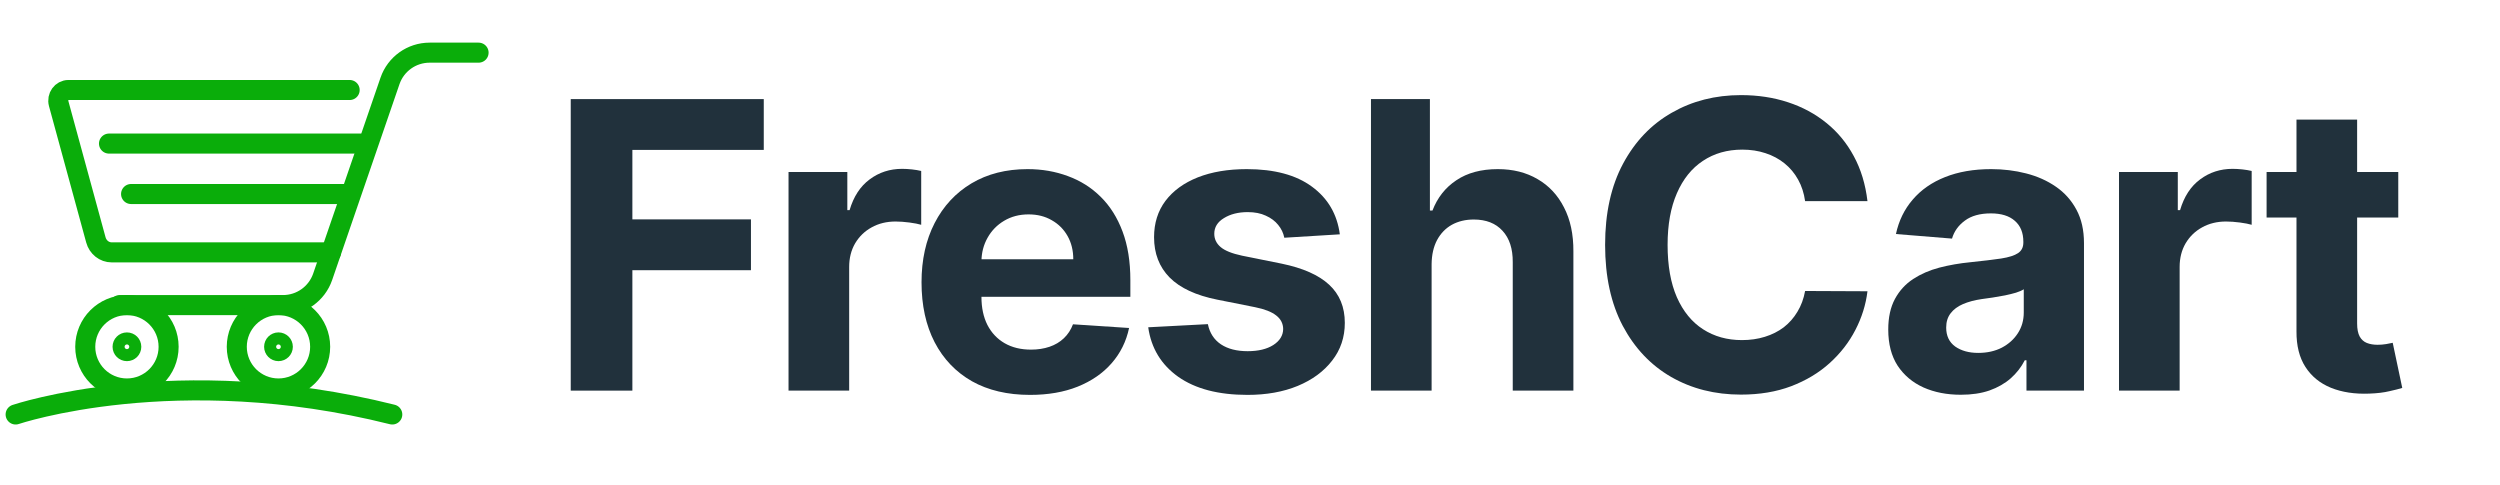
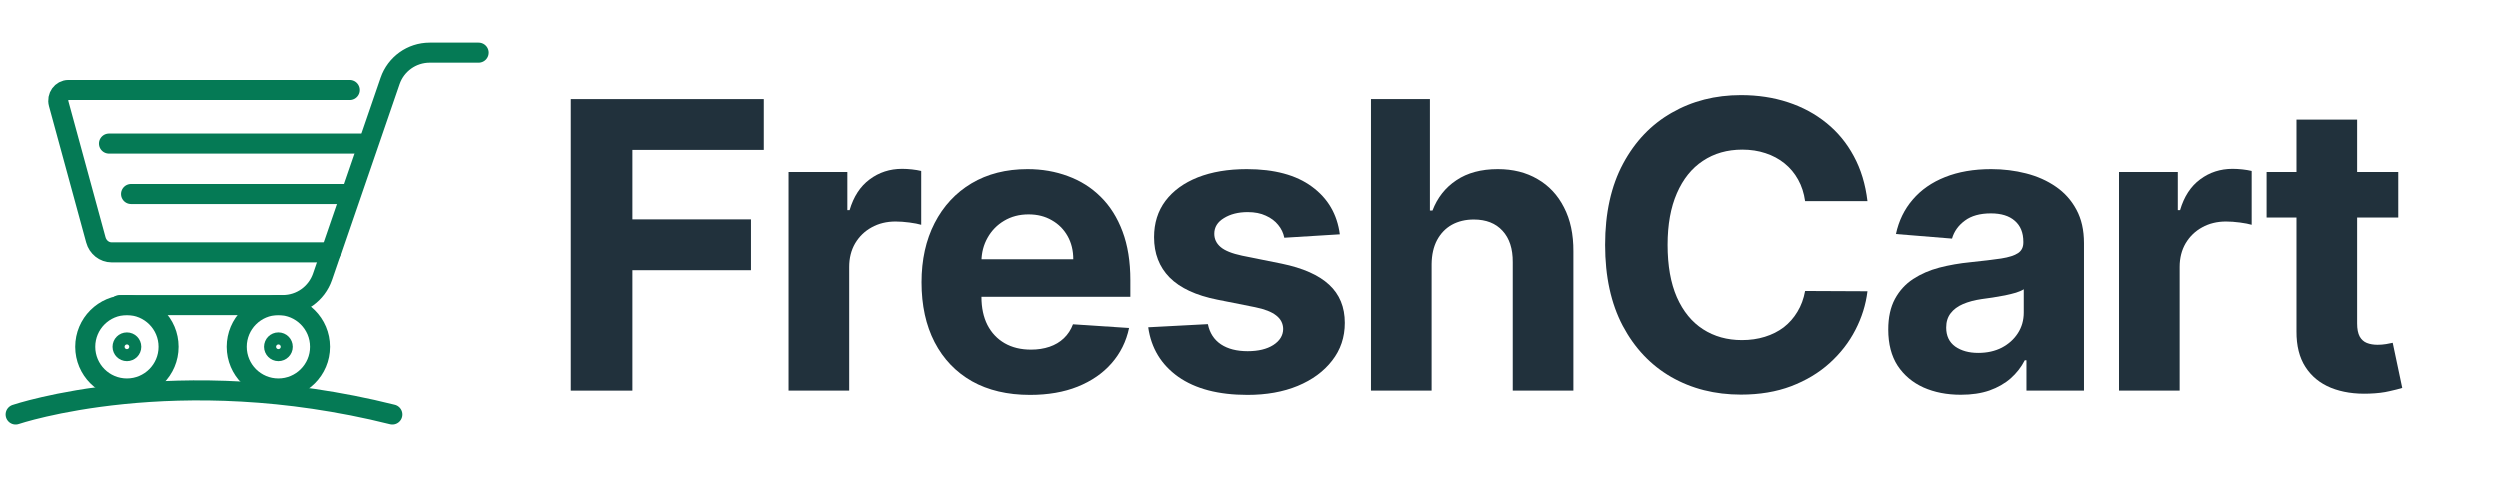
<svg xmlns="http://www.w3.org/2000/svg" width="160" height="31" viewBox="0 0 160 31" fill="none">
-   <path d="M8.123 24.862C9.597 24.862 10.791 23.667 10.791 22.194C10.791 20.721 9.597 19.526 8.123 19.526C6.65 19.526 5.456 20.721 5.456 22.194C5.456 23.667 6.65 24.862 8.123 24.862Z" stroke="#0AAD0A" stroke-width="1.283" stroke-miterlimit="10" stroke-linecap="round" />
-   <path d="M6.976 9.189H23.115" stroke="#0AAD0A" stroke-width="1.283" stroke-miterlimit="10" stroke-linecap="round" />
-   <path d="M8.389 12.417H22.409" stroke="#0AAD0A" stroke-width="1.283" stroke-miterlimit="10" stroke-linecap="round" />
-   <path d="M7.661 19.525H18.114C19.259 19.525 20.278 18.798 20.651 17.714L24.959 5.181C25.331 4.098 26.349 3.37 27.495 3.37H30.629" stroke="#0AAD0A" stroke-width="1.283" stroke-miterlimit="10" stroke-linecap="round" />
-   <path d="M8.124 22.579C8.336 22.579 8.509 22.407 8.509 22.194C8.509 21.981 8.336 21.809 8.124 21.809C7.911 21.809 7.738 21.981 7.738 22.194C7.738 22.407 7.911 22.579 8.124 22.579Z" stroke="#0AAD0A" stroke-width="1.069" stroke-miterlimit="10" stroke-linecap="round" />
-   <path d="M17.822 24.862C19.296 24.862 20.49 23.667 20.49 22.194C20.49 20.721 19.296 19.526 17.822 19.526C16.349 19.526 15.154 20.721 15.154 22.194C15.154 23.667 16.349 24.862 17.822 24.862Z" stroke="#0AAD0A" stroke-width="1.283" stroke-miterlimit="10" stroke-linecap="round" />
-   <path d="M17.822 22.579C18.035 22.579 18.208 22.407 18.208 22.194C18.208 21.981 18.035 21.808 17.822 21.808C17.61 21.808 17.437 21.981 17.437 22.194C17.437 22.407 17.61 22.579 17.822 22.579Z" stroke="#0AAD0A" stroke-width="1.069" stroke-miterlimit="10" stroke-linecap="round" />
-   <path d="M21.187 16.152H7.148C6.678 16.152 6.265 15.826 6.136 15.352L3.755 6.629C3.636 6.194 3.947 5.76 4.379 5.76H22.378" stroke="#0AAD0A" stroke-width="1.283" stroke-miterlimit="10" stroke-linecap="round" />
-   <path d="M1 26.527C1 26.527 11.26 23.055 25.106 26.527" stroke="#0AAD0A" stroke-width="1.283" stroke-miterlimit="10" stroke-linecap="round" />
+   <path d="M8.123 24.862C9.597 24.862 10.791 23.667 10.791 22.194C10.791 20.721 9.597 19.526 8.123 19.526C6.65 19.526 5.456 20.721 5.456 22.194C5.456 23.667 6.65 24.862 8.123 24.862Z" stroke="#057A55" stroke-width="1.283" stroke-miterlimit="10" stroke-linecap="round" />
+   <path d="M6.976 9.189H23.115" stroke="#057A55" stroke-width="1.283" stroke-miterlimit="10" stroke-linecap="round" />
+   <path d="M8.389 12.417H22.409" stroke="#057A55" stroke-width="1.283" stroke-miterlimit="10" stroke-linecap="round" />
+   <path d="M7.661 19.525H18.114C19.259 19.525 20.278 18.798 20.651 17.714L24.959 5.181C25.331 4.098 26.349 3.37 27.495 3.37H30.629" stroke="#057A55" stroke-width="1.283" stroke-miterlimit="10" stroke-linecap="round" />
+   <path d="M8.124 22.579C8.336 22.579 8.509 22.407 8.509 22.194C8.509 21.981 8.336 21.809 8.124 21.809C7.911 21.809 7.738 21.981 7.738 22.194C7.738 22.407 7.911 22.579 8.124 22.579Z" stroke="#057A55" stroke-width="1.069" stroke-miterlimit="10" stroke-linecap="round" />
+   <path d="M17.822 24.862C19.296 24.862 20.49 23.667 20.49 22.194C20.49 20.721 19.296 19.526 17.822 19.526C16.349 19.526 15.154 20.721 15.154 22.194C15.154 23.667 16.349 24.862 17.822 24.862Z" stroke="#057A55" stroke-width="1.283" stroke-miterlimit="10" stroke-linecap="round" />
+   <path d="M17.822 22.579C18.035 22.579 18.208 22.407 18.208 22.194C18.208 21.981 18.035 21.808 17.822 21.808C17.61 21.808 17.437 21.981 17.437 22.194C17.437 22.407 17.61 22.579 17.822 22.579Z" stroke="#057A55" stroke-width="1.069" stroke-miterlimit="10" stroke-linecap="round" />
+   <path d="M21.187 16.152H7.148C6.678 16.152 6.265 15.826 6.136 15.352L3.755 6.629C3.636 6.194 3.947 5.76 4.379 5.76H22.378" stroke="#057A55" stroke-width="1.283" stroke-miterlimit="10" stroke-linecap="round" />
+   <path d="M1 26.527C1 26.527 11.26 23.055 25.106 26.527" stroke="#057A55" stroke-width="1.283" stroke-miterlimit="10" stroke-linecap="round" />
  <path d="M36.527 25V6.342H48.881V9.594H40.472V14.04H48.061V17.293H40.472V25H36.527Z" fill="#21313C" />
  <path d="M50.466 25V11.006H54.229V13.448H54.374C54.63 12.579 55.058 11.923 55.659 11.48C56.26 11.03 56.953 10.806 57.736 10.806C57.931 10.806 58.14 10.818 58.365 10.842C58.59 10.867 58.787 10.9 58.957 10.942V14.386C58.775 14.332 58.523 14.283 58.201 14.24C57.879 14.198 57.584 14.177 57.317 14.177C56.746 14.177 56.236 14.301 55.787 14.55C55.343 14.793 54.991 15.133 54.73 15.571C54.475 16.008 54.347 16.512 54.347 17.083V25H50.466Z" fill="#21313C" />
  <path d="M65.92 25.273C64.481 25.273 63.242 24.982 62.203 24.399C61.17 23.809 60.375 22.977 59.816 21.902C59.257 20.821 58.978 19.543 58.978 18.067C58.978 16.627 59.257 15.364 59.816 14.277C60.375 13.19 61.161 12.342 62.176 11.735C63.196 11.128 64.392 10.824 65.765 10.824C66.688 10.824 67.548 10.973 68.343 11.27C69.145 11.562 69.844 12.002 70.439 12.591C71.04 13.181 71.508 13.922 71.842 14.814C72.176 15.701 72.343 16.74 72.343 17.93V18.996H60.527V16.591H68.69C68.69 16.032 68.568 15.537 68.325 15.106C68.082 14.675 67.745 14.338 67.314 14.095C66.889 13.846 66.394 13.721 65.829 13.721C65.24 13.721 64.717 13.858 64.262 14.131C63.812 14.398 63.46 14.76 63.205 15.215C62.95 15.665 62.819 16.166 62.813 16.718V19.005C62.813 19.698 62.941 20.296 63.196 20.8C63.457 21.304 63.825 21.693 64.298 21.966C64.772 22.239 65.334 22.376 65.984 22.376C66.415 22.376 66.81 22.315 67.168 22.194C67.526 22.072 67.833 21.89 68.088 21.647C68.343 21.404 68.538 21.107 68.671 20.755L72.261 20.991C72.079 21.854 71.705 22.607 71.14 23.251C70.582 23.889 69.859 24.387 68.972 24.745C68.091 25.097 67.074 25.273 65.92 25.273Z" fill="#21313C" />
  <path d="M85.749 14.997L82.196 15.215C82.135 14.912 82.005 14.638 81.804 14.395C81.604 14.146 81.34 13.949 81.012 13.803C80.69 13.651 80.304 13.575 79.855 13.575C79.253 13.575 78.746 13.703 78.333 13.958C77.92 14.207 77.714 14.541 77.714 14.96C77.714 15.294 77.847 15.577 78.115 15.807C78.382 16.038 78.84 16.224 79.49 16.363L82.023 16.873C83.383 17.153 84.398 17.602 85.066 18.222C85.734 18.841 86.068 19.655 86.068 20.663C86.068 21.581 85.798 22.385 85.257 23.078C84.723 23.77 83.988 24.311 83.052 24.699C82.123 25.082 81.051 25.273 79.837 25.273C77.984 25.273 76.508 24.888 75.409 24.116C74.316 23.339 73.675 22.282 73.486 20.946L77.304 20.745C77.419 21.31 77.698 21.741 78.142 22.039C78.585 22.331 79.153 22.476 79.846 22.476C80.526 22.476 81.072 22.346 81.486 22.085C81.904 21.817 82.117 21.474 82.123 21.055C82.117 20.703 81.968 20.414 81.677 20.19C81.385 19.959 80.936 19.783 80.328 19.661L77.905 19.178C76.538 18.905 75.521 18.431 74.853 17.757C74.191 17.083 73.86 16.224 73.86 15.179C73.86 14.28 74.103 13.505 74.589 12.856C75.081 12.206 75.77 11.705 76.657 11.352C77.55 11 78.594 10.824 79.791 10.824C81.558 10.824 82.949 11.197 83.963 11.945C84.984 12.692 85.579 13.709 85.749 14.997Z" fill="#21313C" />
  <path d="M91.623 16.91V25H87.742V6.342H91.514V13.475H91.678C91.994 12.649 92.504 12.002 93.209 11.535C93.913 11.061 94.797 10.824 95.86 10.824C96.832 10.824 97.679 11.037 98.402 11.462C99.13 11.881 99.695 12.485 100.096 13.275C100.503 14.058 100.703 14.997 100.697 16.09V25H96.816V16.782C96.822 15.92 96.604 15.249 96.16 14.769C95.723 14.289 95.11 14.049 94.32 14.049C93.792 14.049 93.324 14.162 92.917 14.386C92.516 14.611 92.2 14.939 91.969 15.37C91.745 15.795 91.629 16.308 91.623 16.91Z" fill="#21313C" />
  <path d="M119.518 12.874H115.527C115.454 12.358 115.306 11.899 115.081 11.498C114.856 11.091 114.568 10.745 114.215 10.46C113.863 10.174 113.456 9.955 112.994 9.804C112.539 9.652 112.044 9.576 111.509 9.576C110.544 9.576 109.703 9.816 108.986 10.296C108.269 10.769 107.713 11.462 107.319 12.373C106.924 13.278 106.726 14.377 106.726 15.671C106.726 17.001 106.924 18.119 107.319 19.023C107.72 19.928 108.278 20.612 108.995 21.073C109.712 21.535 110.541 21.766 111.482 21.766C112.011 21.766 112.499 21.696 112.949 21.556C113.404 21.416 113.808 21.213 114.161 20.946C114.513 20.672 114.804 20.341 115.035 19.953C115.272 19.564 115.436 19.121 115.527 18.623L119.518 18.641C119.414 19.497 119.156 20.323 118.743 21.119C118.336 21.909 117.787 22.616 117.094 23.242C116.408 23.861 115.588 24.353 114.634 24.718C113.687 25.076 112.615 25.255 111.418 25.255C109.754 25.255 108.266 24.878 106.954 24.125C105.648 23.372 104.616 22.282 103.857 20.855C103.104 19.427 102.727 17.699 102.727 15.671C102.727 13.636 103.11 11.905 103.875 10.478C104.64 9.05 105.679 7.963 106.991 7.216C108.303 6.463 109.778 6.087 111.418 6.087C112.499 6.087 113.502 6.238 114.425 6.542C115.354 6.846 116.177 7.289 116.894 7.872C117.61 8.449 118.194 9.157 118.643 9.995C119.099 10.833 119.39 11.793 119.518 12.874Z" fill="#21313C" />
  <path d="M125.494 25.264C124.601 25.264 123.806 25.109 123.107 24.799C122.409 24.484 121.856 24.019 121.449 23.406C121.048 22.786 120.848 22.015 120.848 21.091C120.848 20.314 120.991 19.661 121.276 19.133C121.562 18.604 121.95 18.179 122.442 17.857C122.934 17.535 123.493 17.293 124.119 17.128C124.75 16.965 125.412 16.849 126.105 16.782C126.919 16.697 127.575 16.618 128.073 16.545C128.571 16.466 128.932 16.351 129.157 16.199C129.381 16.047 129.494 15.823 129.494 15.525V15.47C129.494 14.893 129.312 14.447 128.947 14.131C128.589 13.815 128.079 13.657 127.417 13.657C126.718 13.657 126.162 13.812 125.749 14.122C125.336 14.426 125.063 14.808 124.929 15.27L121.34 14.978C121.522 14.128 121.88 13.393 122.415 12.774C122.949 12.148 123.639 11.668 124.483 11.334C125.333 10.994 126.317 10.824 127.435 10.824C128.212 10.824 128.956 10.915 129.667 11.097C130.384 11.28 131.018 11.562 131.571 11.945C132.13 12.327 132.57 12.819 132.892 13.421C133.214 14.016 133.375 14.729 133.375 15.562V25H129.694V23.059H129.585C129.36 23.497 129.06 23.882 128.683 24.216C128.306 24.544 127.854 24.803 127.325 24.991C126.797 25.173 126.187 25.264 125.494 25.264ZM126.606 22.586C127.177 22.586 127.681 22.473 128.118 22.249C128.555 22.018 128.899 21.708 129.148 21.319C129.397 20.931 129.521 20.49 129.521 19.998V18.513C129.4 18.592 129.233 18.665 129.02 18.732C128.814 18.793 128.58 18.85 128.319 18.905C128.057 18.954 127.796 18.999 127.535 19.042C127.274 19.078 127.037 19.111 126.824 19.142C126.369 19.209 125.971 19.315 125.631 19.461C125.291 19.607 125.027 19.804 124.838 20.053C124.65 20.296 124.556 20.6 124.556 20.964C124.556 21.492 124.747 21.896 125.13 22.176C125.519 22.449 126.011 22.586 126.606 22.586Z" fill="#21313C" />
  <path d="M135.616 25V11.006H139.379V13.448H139.525C139.78 12.579 140.208 11.923 140.809 11.48C141.411 11.03 142.103 10.806 142.886 10.806C143.081 10.806 143.29 10.818 143.515 10.842C143.74 10.867 143.937 10.9 144.107 10.942V14.386C143.925 14.332 143.673 14.283 143.351 14.24C143.029 14.198 142.735 14.177 142.467 14.177C141.896 14.177 141.386 14.301 140.937 14.55C140.493 14.793 140.141 15.133 139.88 15.571C139.625 16.008 139.497 16.512 139.497 17.083V25H135.616Z" fill="#21313C" />
  <path d="M153.489 11.006V13.922H145.062V11.006H153.489ZM146.975 7.654H150.856V20.7C150.856 21.058 150.911 21.337 151.02 21.538C151.129 21.732 151.281 21.869 151.476 21.948C151.676 22.027 151.907 22.066 152.168 22.066C152.35 22.066 152.532 22.051 152.715 22.021C152.897 21.984 153.036 21.957 153.134 21.939L153.744 24.827C153.55 24.888 153.276 24.957 152.924 25.036C152.572 25.121 152.144 25.173 151.64 25.191C150.704 25.228 149.884 25.103 149.18 24.818C148.481 24.532 147.938 24.089 147.549 23.488C147.16 22.886 146.969 22.127 146.975 21.21V7.654Z" fill="#21313C" />
</svg>
